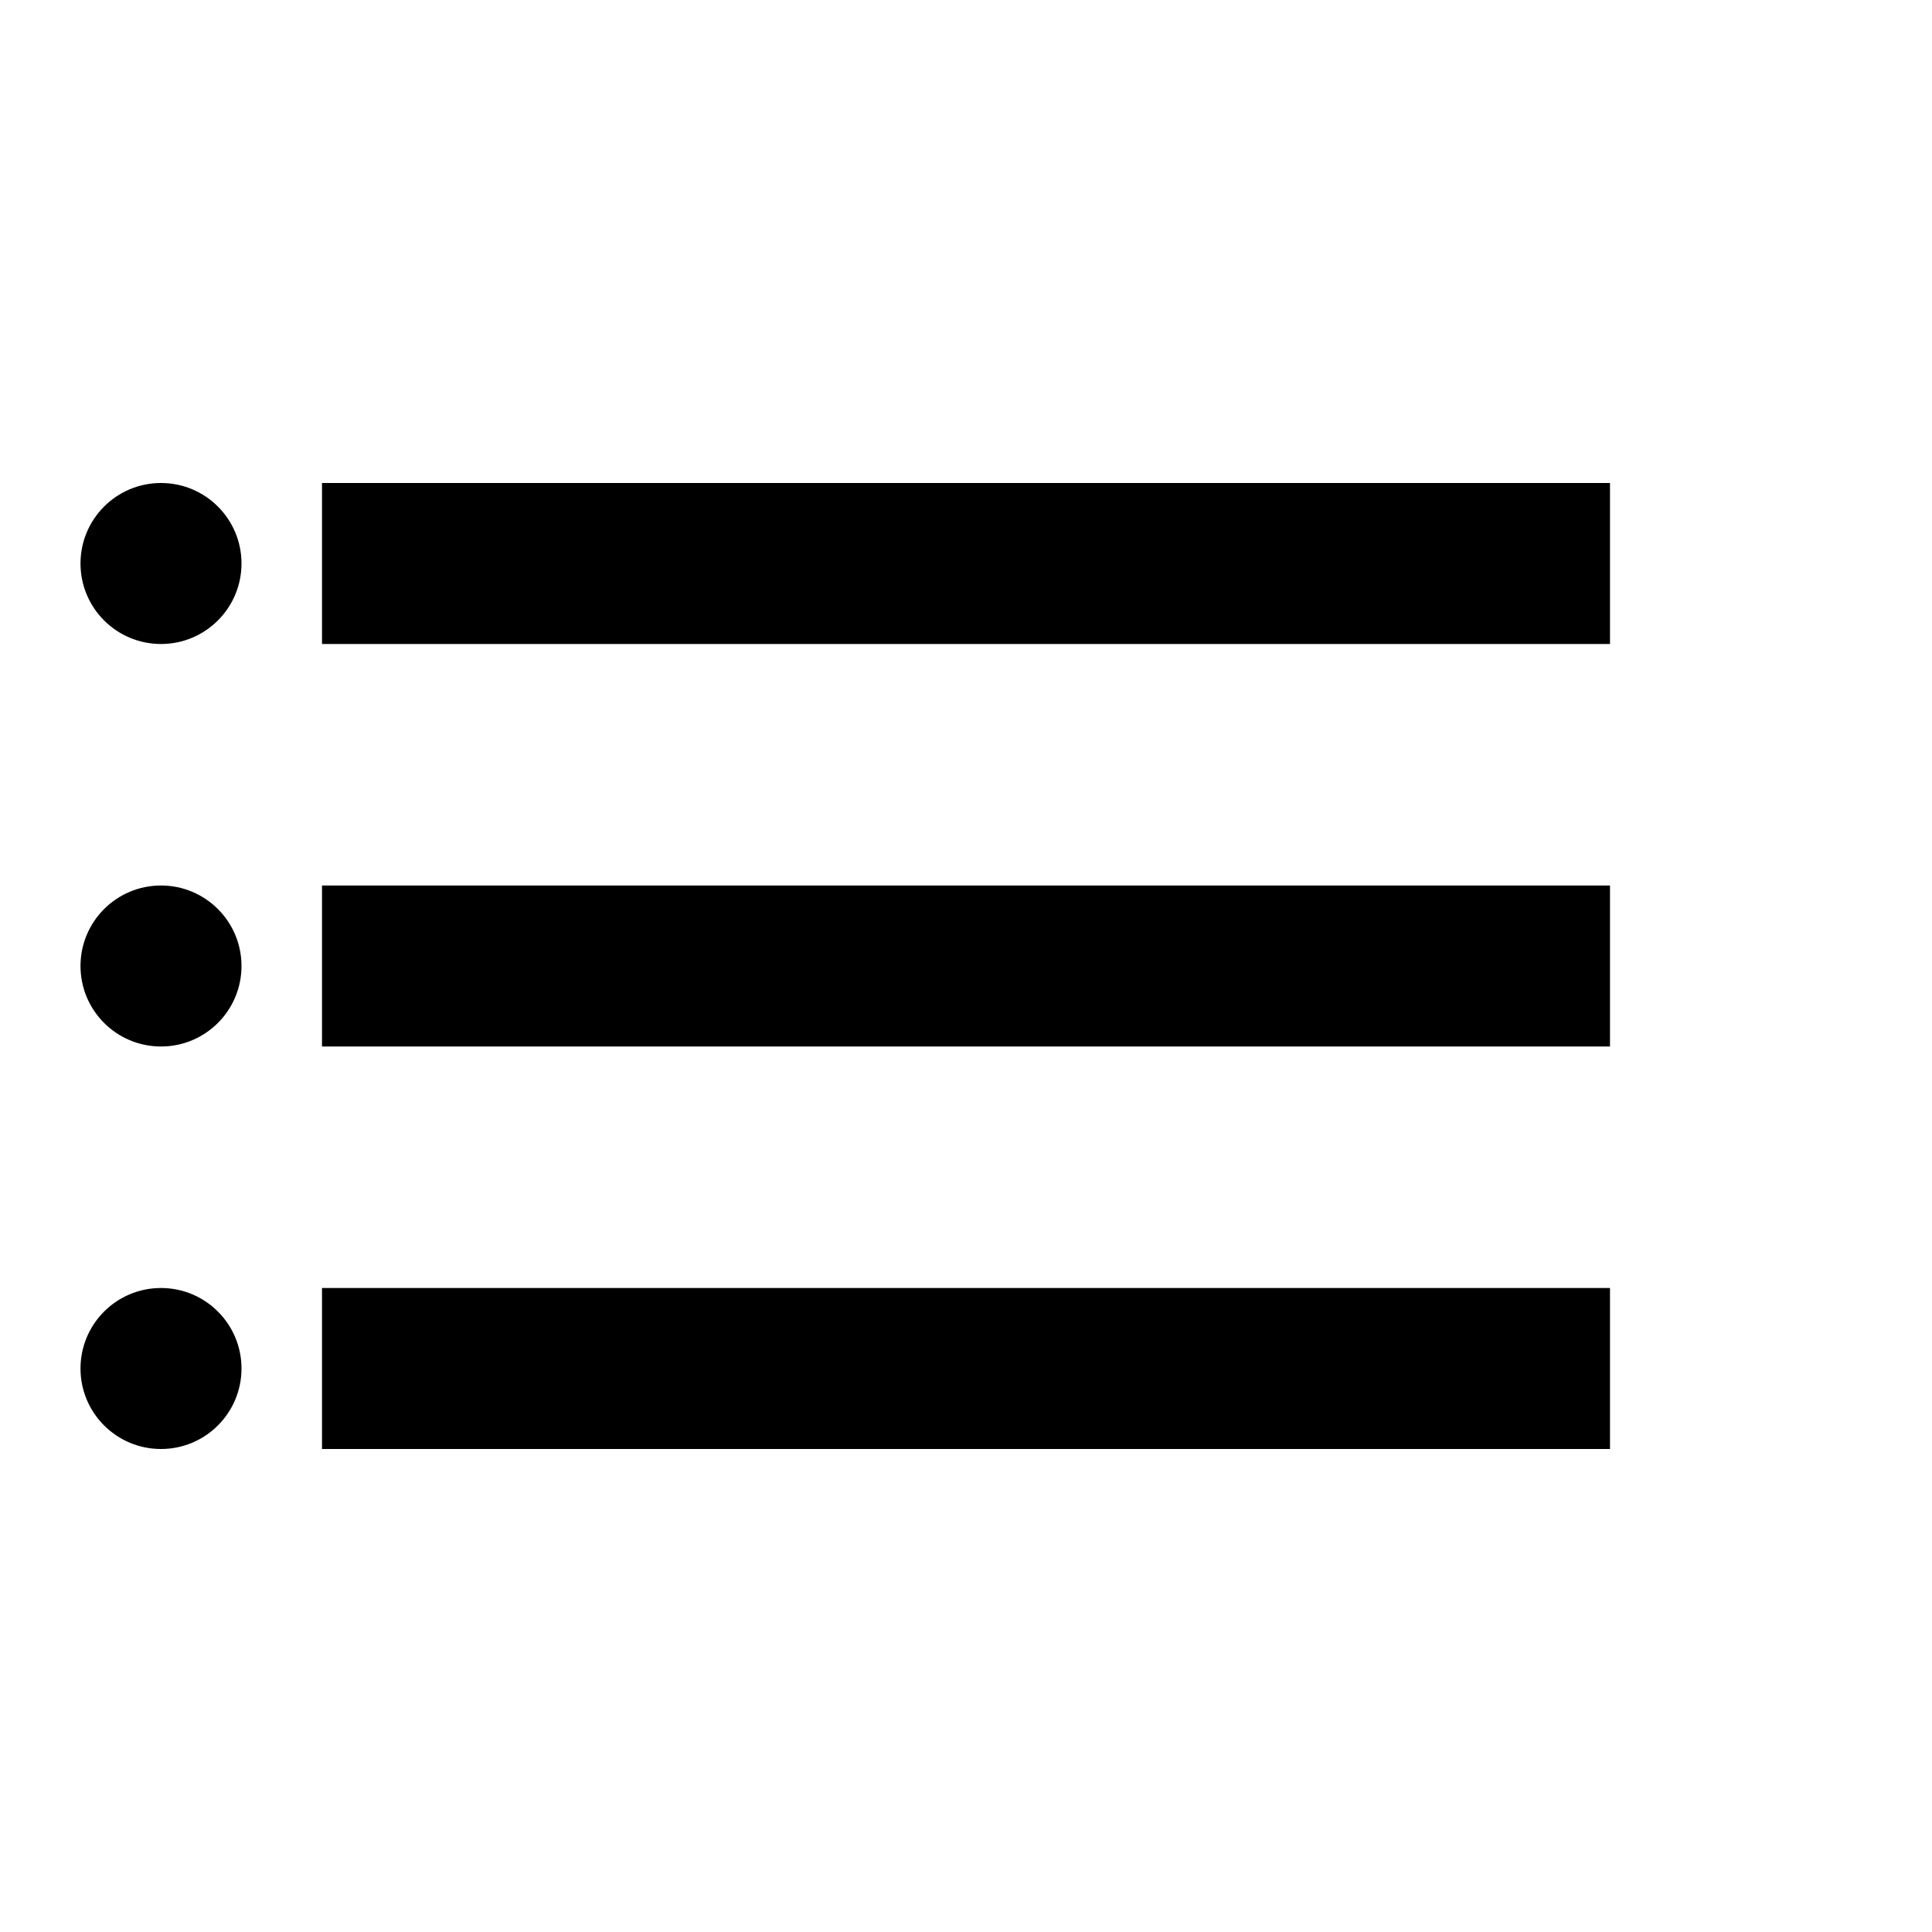
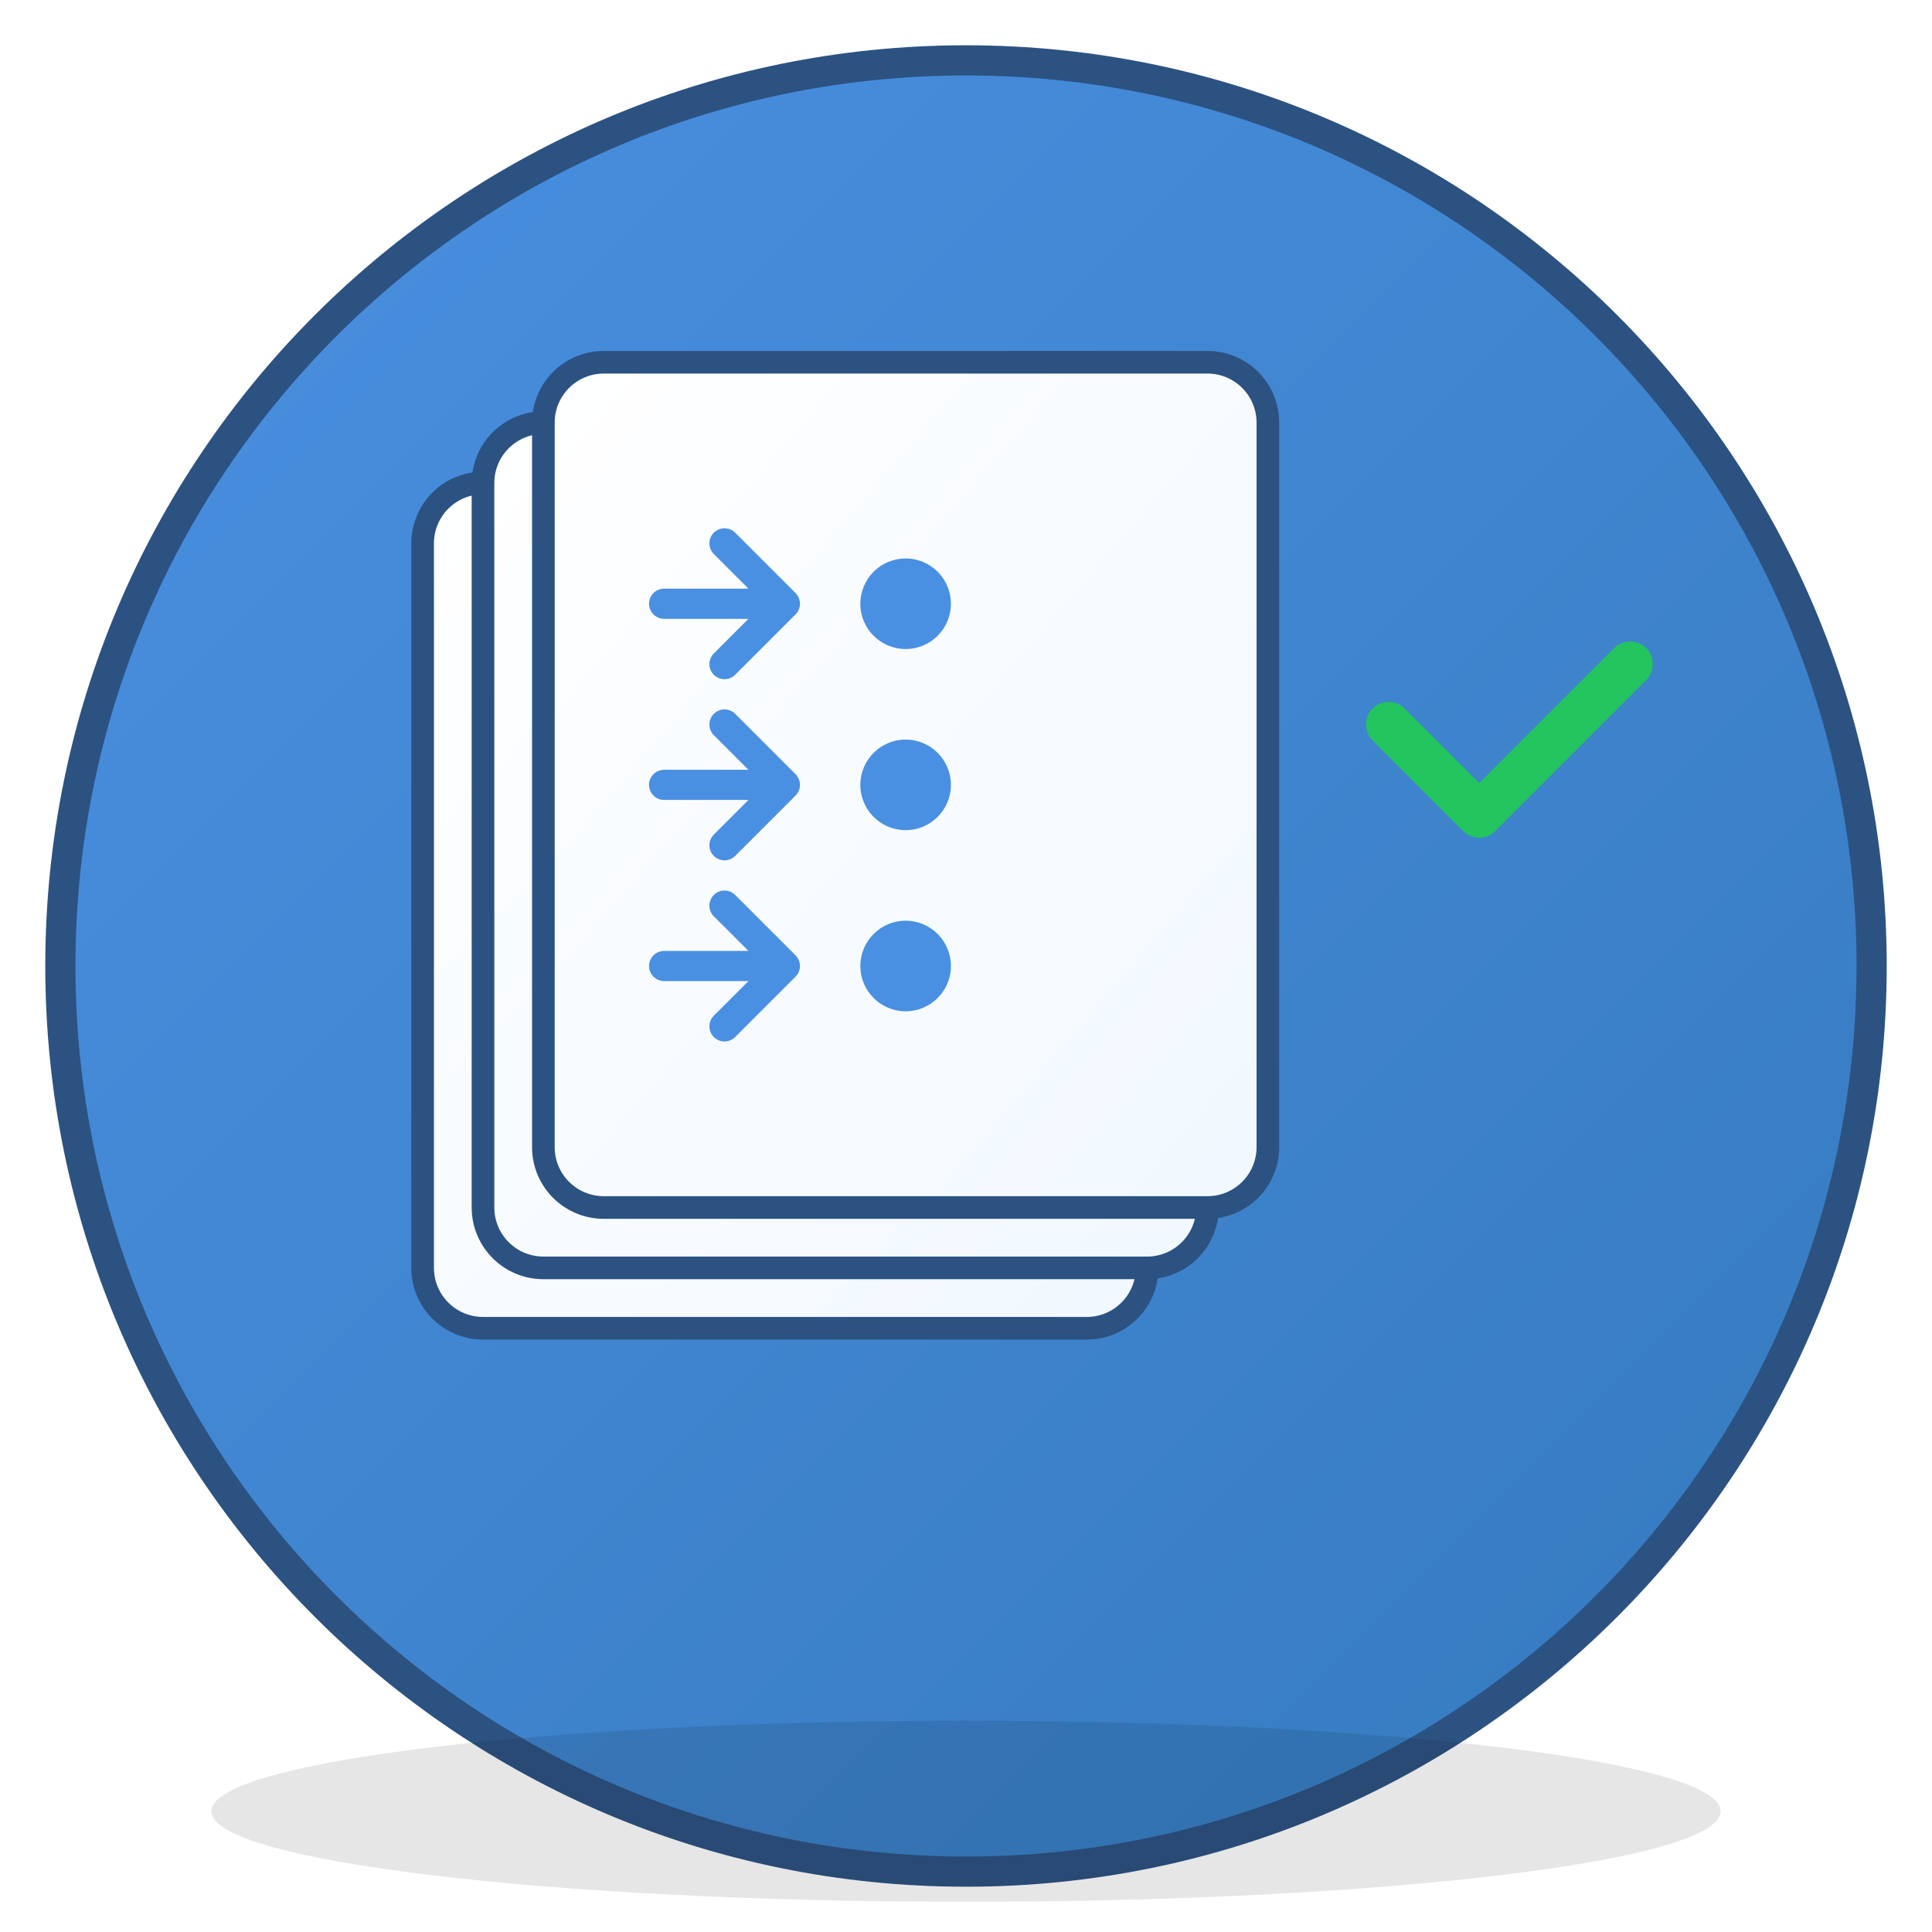
- <svg xmlns="http://www.w3.org/2000/svg" width="24" height="24" viewBox="0 0 24 24" fill="none">
-   <path d="M4 6h16v2H4V6zm0 5h16v2H4v-2zm0 5h16v2H4v-2z" fill="currentColor" />
-   <circle cx="2" cy="7" r="1" fill="currentColor" />
-   <circle cx="2" cy="12" r="1" fill="currentColor" />
-   <circle cx="2" cy="17" r="1" fill="currentColor" />
+ <svg xmlns="http://www.w3.org/2000/svg" width="128" height="128" viewBox="0 0 128 128" fill="none">
+   <defs>
+     <linearGradient id="bgGradient" x1="0%" y1="0%" x2="100%" y2="100%">
+       <stop offset="0%" style="stop-color:#4A90E2;stop-opacity:1" />
+       <stop offset="100%" style="stop-color:#357ABD;stop-opacity:1" />
+     </linearGradient>
+     <linearGradient id="iconGradient" x1="0%" y1="0%" x2="100%" y2="100%">
+       <stop offset="0%" style="stop-color:#FFFFFF;stop-opacity:1" />
+       <stop offset="100%" style="stop-color:#F0F8FF;stop-opacity:1" />
+     </linearGradient>
+   </defs>
+   <circle cx="64" cy="64" r="60" fill="url(#bgGradient)" stroke="#2C5282" stroke-width="2" />
+   <rect x="28" y="32" width="48" height="56" rx="4" fill="url(#iconGradient)" stroke="#2C5282" stroke-width="1.5" />
+   <rect x="32" y="28" width="48" height="56" rx="4" fill="url(#iconGradient)" stroke="#2C5282" stroke-width="1.5" />
+   <rect x="36" y="24" width="48" height="56" rx="4" fill="url(#iconGradient)" stroke="#2C5282" stroke-width="1.5" />
+   <path d="M44 40 L52 40 M48 36 L52 40 L48 44" stroke="#4A90E2" stroke-width="2" fill="none" stroke-linecap="round" stroke-linejoin="round" />
+   <path d="M44 52 L52 52 M48 48 L52 52 L48 56" stroke="#4A90E2" stroke-width="2" fill="none" stroke-linecap="round" stroke-linejoin="round" />
+   <path d="M44 64 L52 64 M48 60 L52 64 L48 68" stroke="#4A90E2" stroke-width="2" fill="none" stroke-linecap="round" stroke-linejoin="round" />
+   <circle cx="60" cy="40" r="3" fill="#4A90E2" />
+   <circle cx="60" cy="52" r="3" fill="#4A90E2" />
+   <circle cx="60" cy="64" r="3" fill="#4A90E2" />
+   <path d="M92 48 L98 54 L108 44" stroke="#22C55E" stroke-width="3" fill="none" stroke-linecap="round" stroke-linejoin="round" />
+   <ellipse cx="64" cy="120" rx="50" ry="6" fill="#000000" opacity="0.1" />
</svg>
